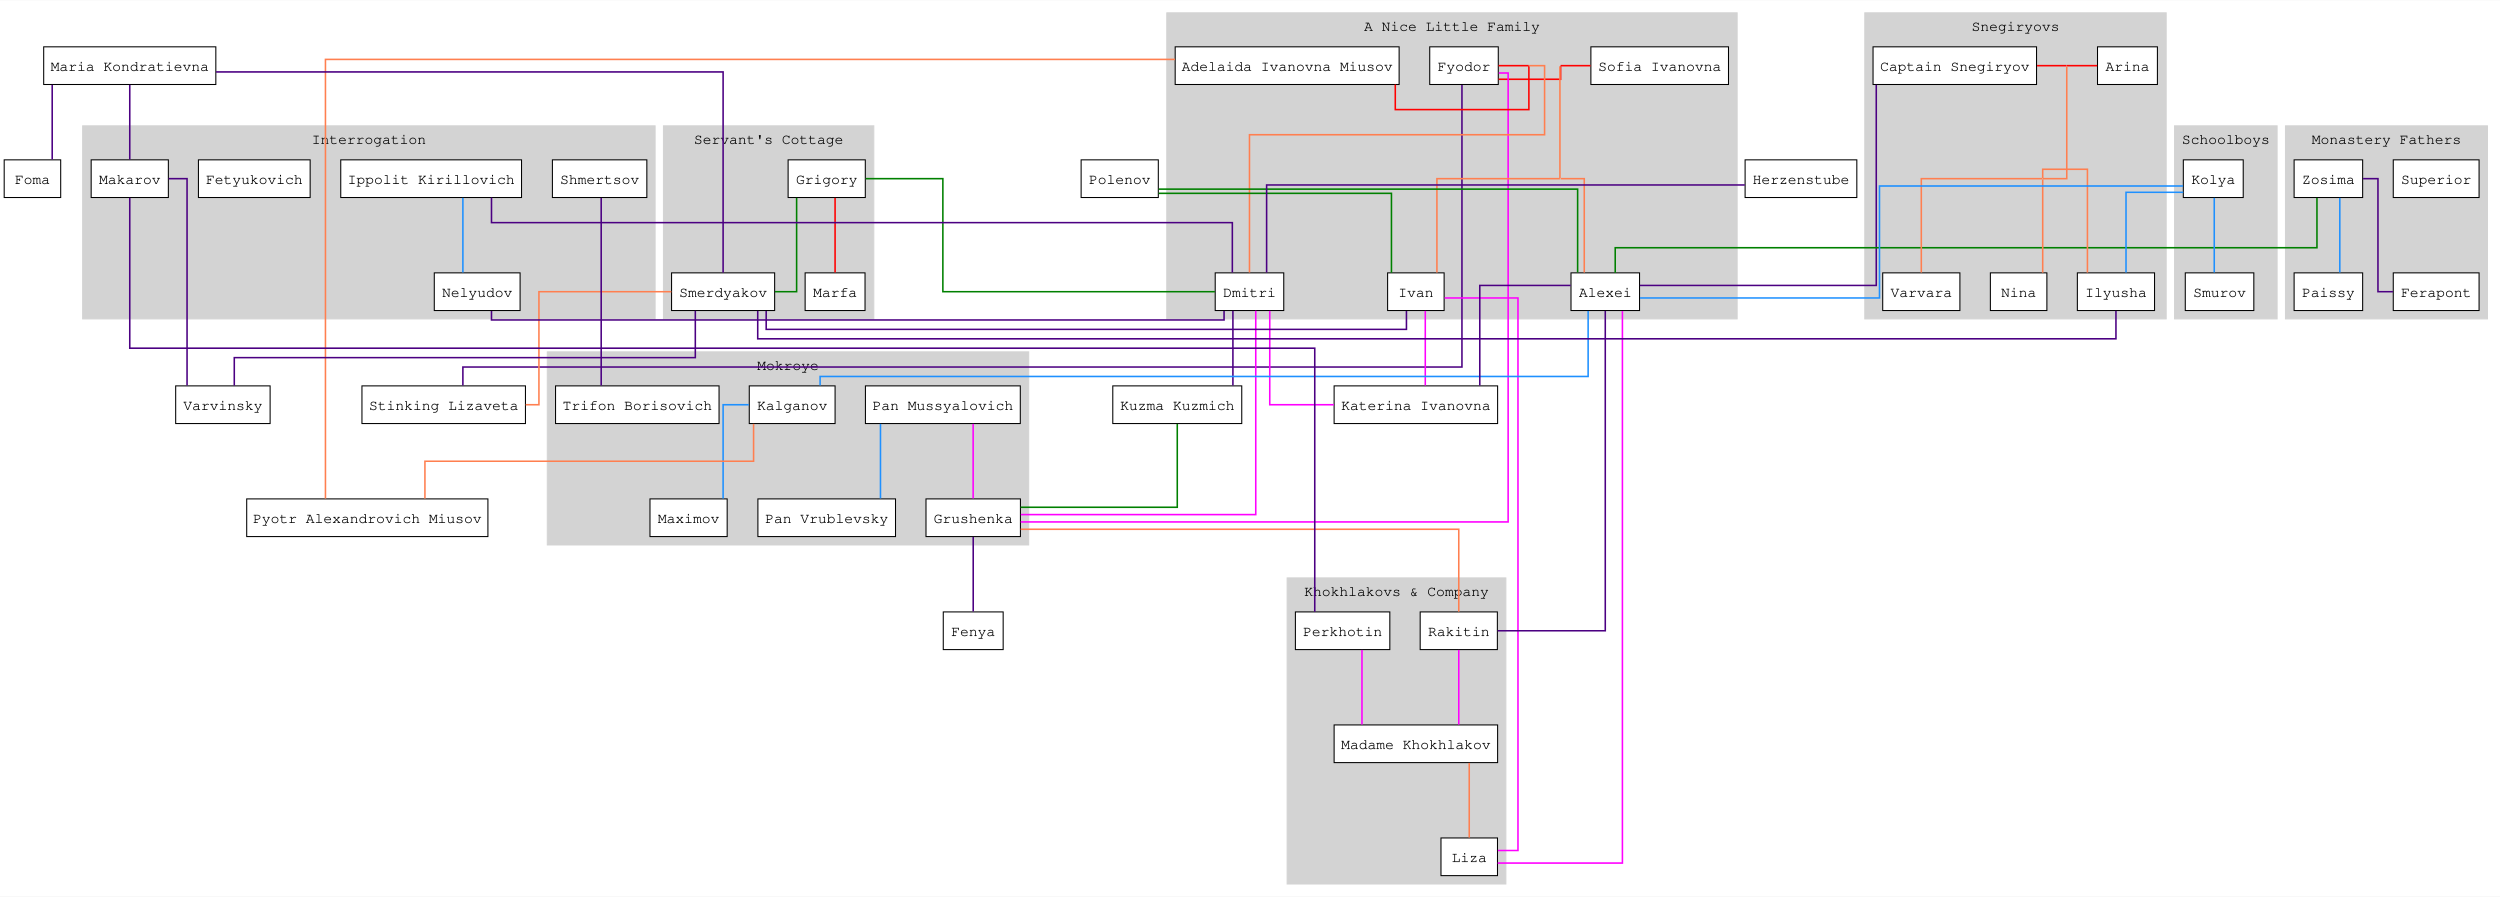
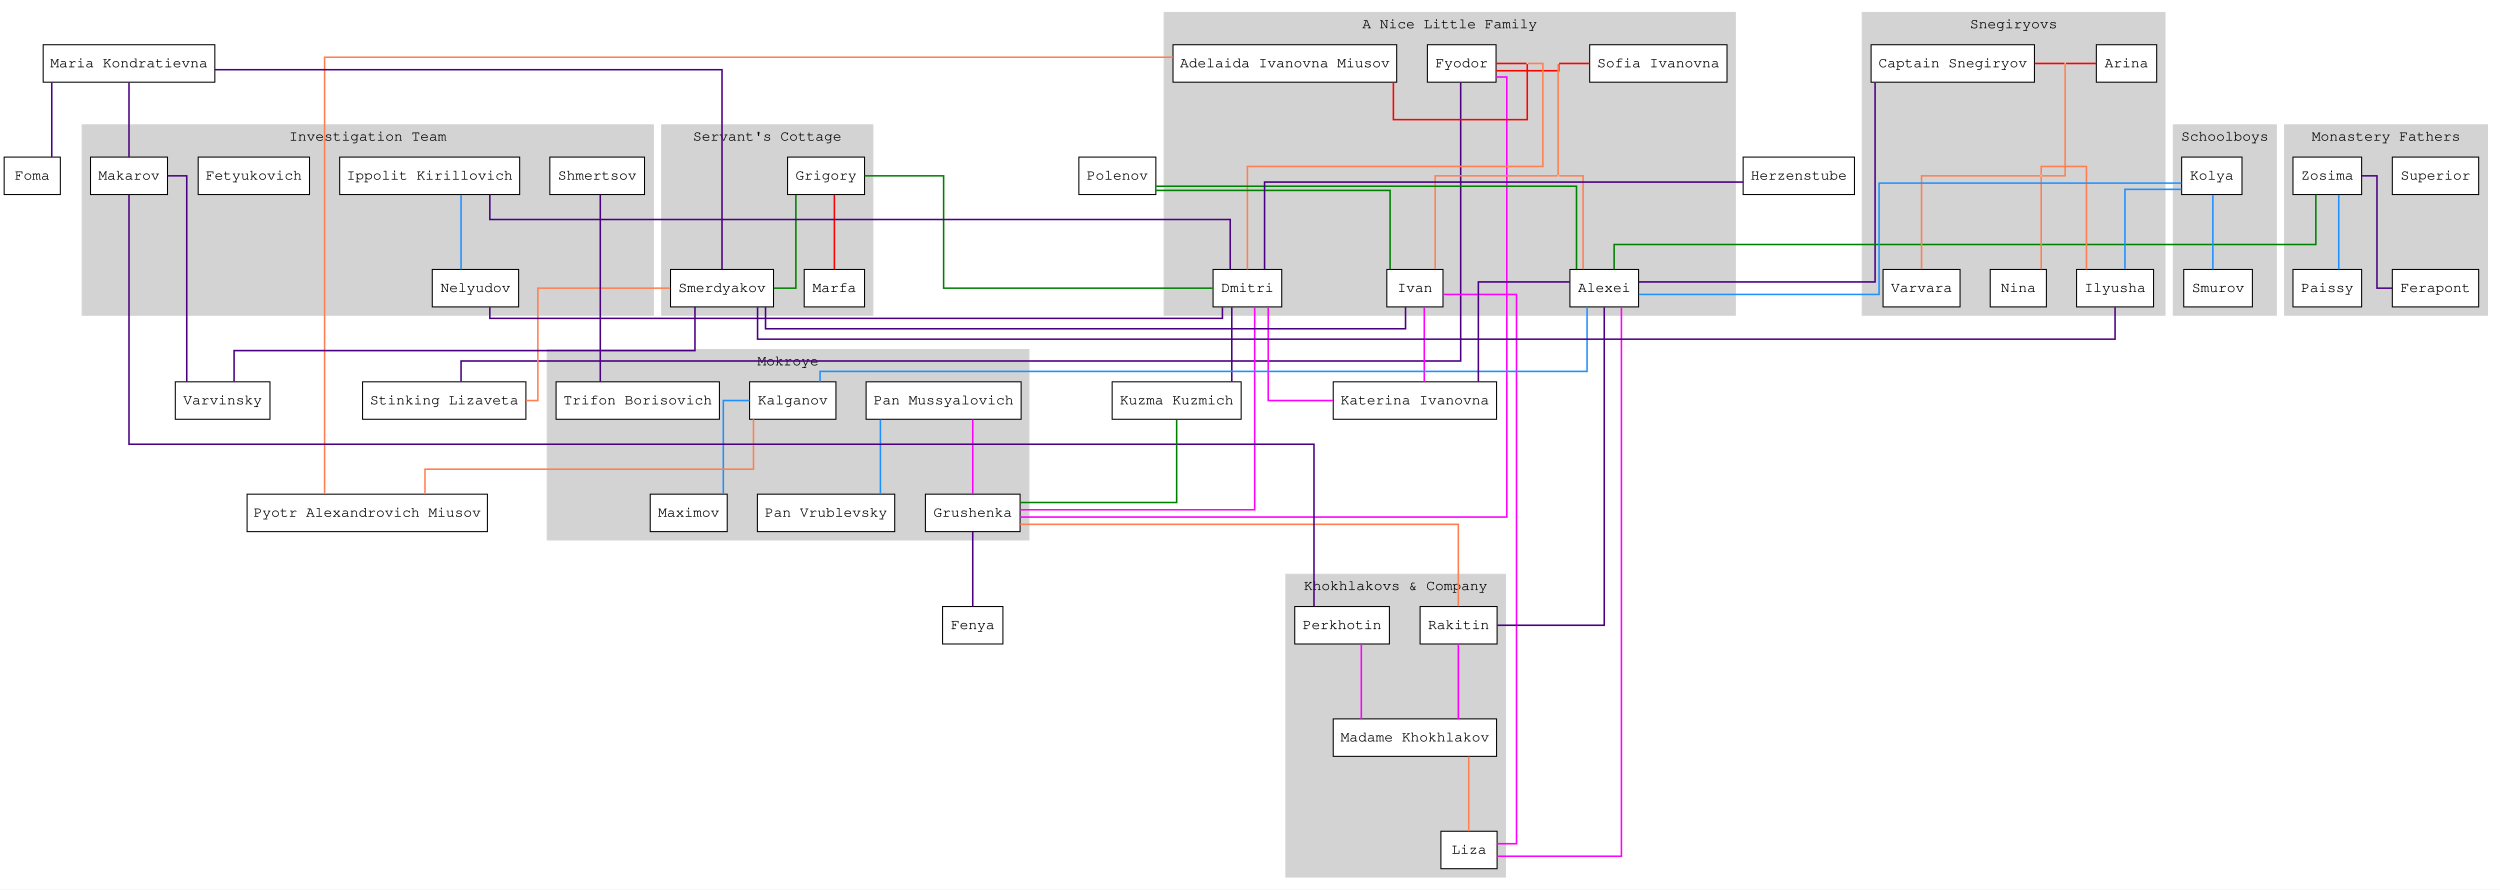
- <svg xmlns="http://www.w3.org/2000/svg" width="2389pt" height="857pt" viewBox="0.00 0.00 2389.00 856.50">
-   <g id="graph0" class="graph" transform="scale(1 1) rotate(0) translate(4 852.5)">
-     <polygon fill="white" stroke="none" points="-4,4 -4,-852.5 2385,-852.5 2385,4 -4,4" />
+ <svg xmlns="http://www.w3.org/2000/svg" width="2403pt" height="855pt" viewBox="0.00 0.00 2403.00 855.00">
+   <g id="graph0" class="graph" transform="scale(1 1) rotate(0) translate(4 851)">
+     <polygon fill="white" stroke="transparent" points="-4,4 -4,-851 2399,-851 2399,4 -4,4" />
    <g id="clust1" class="cluster">
-       <polygon fill="lightgrey" stroke="lightgrey" points="1111,-548 1111,-840.5 1656,-840.5 1656,-548 1111,-548" />
-       <text text-anchor="middle" x="1383.5" y="-823.2" font-family="Courier,monospace" font-size="14.00">A Nice Little Family</text>
+       <polygon fill="lightgrey" stroke="lightgrey" points="1115,-548 1115,-839 1664,-839 1664,-548 1115,-548" />
+       <text text-anchor="middle" x="1389.5" y="-823.8" font-family="Courier,monospace" font-size="14.00">A Nice Little Family</text>
    </g>
    <g id="clust4" class="cluster">
-       <polygon fill="lightgrey" stroke="lightgrey" points="630,-548 630,-732.5 831,-732.5 831,-548 630,-548" />
-       <text text-anchor="middle" x="730.5" y="-715.2" font-family="Courier,monospace" font-size="14.00">Servant's Cottage</text>
+       <polygon fill="lightgrey" stroke="lightgrey" points="632,-548 632,-731 835,-731 835,-548 632,-548" />
+       <text text-anchor="middle" x="733.5" y="-715.8" font-family="Courier,monospace" font-size="14.00">Servant's Cottage</text>
    </g>
    <g id="clust5" class="cluster">
-       <polygon fill="lightgrey" stroke="lightgrey" points="2180,-548 2180,-732.5 2373,-732.5 2373,-548 2180,-548" />
-       <text text-anchor="middle" x="2276.5" y="-715.2" font-family="Courier,monospace" font-size="14.00">Monastery Fathers</text>
+       <polygon fill="lightgrey" stroke="lightgrey" points="2192,-548 2192,-731 2387,-731 2387,-548 2192,-548" />
+       <text text-anchor="middle" x="2289.5" y="-715.8" font-family="Courier,monospace" font-size="14.00">Monastery Fathers</text>
    </g>
    <g id="clust6" class="cluster">
-       <polygon fill="lightgrey" stroke="lightgrey" points="1226,-8 1226,-300.5 1435,-300.5 1435,-8 1226,-8" />
-       <text text-anchor="middle" x="1330.5" y="-283.2" font-family="Courier,monospace" font-size="14.00">Khokhlakovs &amp; Company</text>
+       <polygon fill="lightgrey" stroke="lightgrey" points="1232,-8 1232,-299 1443,-299 1443,-8 1232,-8" />
+       <text text-anchor="middle" x="1337.5" y="-283.8" font-family="Courier,monospace" font-size="14.00">Khokhlakovs &amp; Company</text>
    </g>
    <g id="clust7" class="cluster">
-       <polygon fill="lightgrey" stroke="lightgrey" points="519,-332 519,-516.5 979,-516.5 979,-332 519,-332" />
-       <text text-anchor="middle" x="749" y="-499.2" font-family="Courier,monospace" font-size="14.00">Mokroye</text>
+       <polygon fill="lightgrey" stroke="lightgrey" points="522,-332 522,-515 985,-515 985,-332 522,-332" />
+       <text text-anchor="middle" x="753.5" y="-499.8" font-family="Courier,monospace" font-size="14.00">Mokroye</text>
    </g>
    <g id="clust8" class="cluster">
-       <polygon fill="lightgrey" stroke="lightgrey" points="75,-548 75,-732.5 622,-732.5 622,-548 75,-548" />
-       <text text-anchor="middle" x="348.5" y="-715.2" font-family="Courier,monospace" font-size="14.00">Interrogation</text>
+       <polygon fill="lightgrey" stroke="lightgrey" points="75,-548 75,-731 624,-731 624,-548 75,-548" />
+       <text text-anchor="middle" x="349.5" y="-715.8" font-family="Courier,monospace" font-size="14.00">Investigation Team</text>
    </g>
    <g id="clust9" class="cluster">
-       <polygon fill="lightgrey" stroke="lightgrey" points="1778,-548 1778,-840.5 2066,-840.5 2066,-548 1778,-548" />
-       <text text-anchor="middle" x="1922" y="-823.2" font-family="Courier,monospace" font-size="14.00">Snegiryovs</text>
+       <polygon fill="lightgrey" stroke="lightgrey" points="1786,-548 1786,-839 2077,-839 2077,-548 1786,-548" />
+       <text text-anchor="middle" x="1931.5" y="-823.8" font-family="Courier,monospace" font-size="14.00">Snegiryovs</text>
    </g>
    <g id="clust12" class="cluster">
-       <polygon fill="lightgrey" stroke="lightgrey" points="2074,-548 2074,-732.5 2172,-732.5 2172,-548 2074,-548" />
-       <text text-anchor="middle" x="2123" y="-715.2" font-family="Courier,monospace" font-size="14.00">Schoolboys</text>
+       <polygon fill="lightgrey" stroke="lightgrey" points="2085,-548 2085,-731 2184,-731 2184,-548 2085,-548" />
+       <text text-anchor="middle" x="2134.5" y="-715.8" font-family="Courier,monospace" font-size="14.00">Schoolboys</text>
    </g>
    <g id="node1" class="node">
-       <polygon fill="white" stroke="black" points="1427.75,-808 1362.25,-808 1362.25,-772 1427.75,-772 1427.75,-808" />
-       <text text-anchor="middle" x="1395" y="-784.95" font-family="Courier,monospace" font-size="14.00">Fyodor</text>
+       <polygon fill="white" stroke="black" points="1434,-808 1368,-808 1368,-772 1434,-772 1434,-808" />
+       <text text-anchor="middle" x="1401" y="-786.3" font-family="Courier,monospace" font-size="14.00">Fyodor</text>
    </g>
    <g id="edge3" class="edge">
-       <path fill="none" stroke="red" stroke-width="1.5" d="M1428.07,-777C1454.57,-777 1487.33,-777 1487.33,-777 1487.33,-777 1487.33,-786.95 1487.33,-789.44" />
+       <path fill="none" stroke="red" stroke-width="1.5" d="M1434.17,-783C1461,-783 1494.33,-783 1494.33,-783 1494.33,-783 1494.33,-787.62 1494.33,-789.35" />
    </g>
    <g id="node21" class="node">
-       <polygon fill="white" stroke="black" points="971.12,-376 880.88,-376 880.88,-340 971.12,-340 971.12,-376" />
-       <text text-anchor="middle" x="926" y="-352.95" font-family="Courier,monospace" font-size="14.00">Grushenka</text>
+       <polygon fill="white" stroke="black" points="976.5,-376 885.5,-376 885.5,-340 976.5,-340 976.5,-376" />
+       <text text-anchor="middle" x="931" y="-354.3" font-family="Courier,monospace" font-size="14.00">Grushenka</text>
    </g>
    <g id="edge8" class="edge">
-       <path fill="none" stroke="magenta" stroke-width="1.5" d="M1428.22,-783C1433.45,-783 1437.17,-783 1437.17,-783 1437.17,-783 1437.17,-354 1437.17,-354 1437.17,-354 1096.46,-354 971.36,-354" />
+       <path fill="none" stroke="magenta" stroke-width="1.5" d="M1434.28,-777C1440.1,-777 1444.33,-777 1444.33,-777 1444.33,-777 1444.33,-354 1444.33,-354 1444.33,-354 1102.19,-354 976.55,-354" />
    </g>
    <g id="node42" class="node">
-       <polygon fill="none" stroke="black" points="498.12,-484 341.88,-484 341.88,-448 498.12,-448 498.12,-484" />
-       <text text-anchor="middle" x="420" y="-460.95" font-family="Courier,monospace" font-size="14.00">Stinking Lizaveta</text>
+       <polygon fill="none" stroke="black" points="501.5,-484 344.5,-484 344.5,-448 501.5,-448 501.5,-484" />
+       <text text-anchor="middle" x="423" y="-462.3" font-family="Courier,monospace" font-size="14.00">Stinking Lizaveta</text>
    </g>
    <g id="edge37" class="edge">
-       <path fill="none" stroke="indigo" stroke-width="1.5" d="M1393.04,-771.55C1393.04,-707.98 1393.04,-502 1393.04,-502 1393.04,-502 438.33,-502 438.33,-502 438.33,-502 438.33,-493.28 438.33,-484.42" />
+       <path fill="none" stroke="indigo" stroke-width="1.5" d="M1400,-771.67C1400,-708.55 1400,-504 1400,-504 1400,-504 439.17,-504 439.17,-504 439.17,-504 439.17,-493.9 439.17,-484.11" />
    </g>
    <g id="node2" class="node">
-       <polygon fill="white" stroke="black" points="1333,-808 1119,-808 1119,-772 1333,-772 1333,-808" />
-       <text text-anchor="middle" x="1226" y="-784.95" font-family="Courier,monospace" font-size="14.00">Adelaida Ivanovna Miusov</text>
+       <polygon fill="white" stroke="black" points="1338.5,-808 1123.5,-808 1123.5,-772 1338.5,-772 1338.5,-808" />
+       <text text-anchor="middle" x="1231" y="-786.3" font-family="Courier,monospace" font-size="14.00">Adelaida Ivanovna Miusov</text>
    </g>
    <g id="edge1" class="edge">
-       <path fill="none" stroke="red" stroke-width="1.5" d="M1329.33,-771.94C1329.33,-760.56 1329.33,-748 1329.33,-748 1329.33,-748 1457,-748 1457,-748 1457,-748 1457,-784.91 1457,-789.53" />
+       <path fill="none" stroke="red" stroke-width="1.5" d="M1335.33,-771.72C1335.33,-756.05 1335.33,-736 1335.33,-736 1335.33,-736 1464,-736 1464,-736 1464,-736 1464,-783.46 1464,-789.39" />
    </g>
    <g id="node43" class="node">
-       <polygon fill="none" stroke="black" points="462.25,-376 231.75,-376 231.75,-340 462.25,-340 462.25,-376" />
-       <text text-anchor="middle" x="347" y="-352.95" font-family="Courier,monospace" font-size="14.00">Pyotr Alexandrovich Miusov</text>
+       <polygon fill="none" stroke="black" points="464.5,-376 233.5,-376 233.5,-340 464.5,-340 464.5,-376" />
+       <text text-anchor="middle" x="349" y="-354.3" font-family="Courier,monospace" font-size="14.00">Pyotr Alexandrovich Miusov</text>
    </g>
    <g id="edge51" class="edge">
-       <path fill="none" stroke="coral" stroke-width="1.5" d="M1118.78,-796C876.36,-796 307,-796 307,-796 307,-796 307,-459.16 307,-376.26" />
+       <path fill="none" stroke="coral" stroke-width="1.5" d="M1123.31,-796C879.84,-796 308,-796 308,-796 308,-796 308,-459.16 308,-376.26" />
    </g>
    <g id="node3" class="node">
-       <polygon fill="white" stroke="black" points="1647.75,-808 1516.25,-808 1516.25,-772 1647.75,-772 1647.75,-808" />
-       <text text-anchor="middle" x="1582" y="-784.95" font-family="Courier,monospace" font-size="14.00">Sofia Ivanovna</text>
+       <polygon fill="white" stroke="black" points="1656,-808 1524,-808 1524,-772 1656,-772 1656,-808" />
+       <text text-anchor="middle" x="1590" y="-786.3" font-family="Courier,monospace" font-size="14.00">Sofia Ivanovna</text>
    </g>
    <g id="edge2" class="edge">
-       <path fill="none" stroke="red" stroke-width="1.5" d="M1456.82,-790C1455.15,-790 1441.88,-790 1428.06,-790" />
+       <path fill="none" stroke="red" stroke-width="1.5" d="M1463.29,-790C1460.18,-790 1447.3,-790 1434.05,-790" />
    </g>
    <g id="node7" class="node">
-       <polygon fill="white" stroke="black" points="1222.75,-592 1157.25,-592 1157.25,-556 1222.75,-556 1222.75,-592" />
-       <text text-anchor="middle" x="1190" y="-568.95" font-family="Courier,monospace" font-size="14.00">Dmitri</text>
+       <polygon fill="white" stroke="black" points="1228,-592 1162,-592 1162,-556 1228,-556 1228,-592" />
+       <text text-anchor="middle" x="1195" y="-570.3" font-family="Courier,monospace" font-size="14.00">Dmitri</text>
    </g>
    <g id="edge55" class="edge">
-       <path fill="none" stroke="coral" stroke-width="1.5" d="M1457.17,-790C1458.82,-790 1472,-790 1472,-790 1472,-790 1472,-724 1472,-724 1472,-724 1190,-724 1190,-724 1190,-724 1190,-632.45 1190,-592.39" />
+       <path fill="none" stroke="coral" stroke-width="1.5" d="M1464.64,-790C1467.52,-790 1479,-790 1479,-790 1479,-790 1479,-691 1479,-691 1479,-691 1195,-691 1195,-691 1195,-691 1195,-624.84 1195,-592.02" />
    </g>
    <g id="edge4" class="edge">
-       <path fill="none" stroke="red" stroke-width="1.5" d="M1487.27,-790C1489.2,-790 1501.11,-790 1515.88,-790" />
+       <path fill="none" stroke="red" stroke-width="1.5" d="M1494.61,-790C1497.39,-790 1509.3,-790 1523.81,-790" />
    </g>
    <g id="edge56" class="edge">
-       <path fill="none" stroke="coral" stroke-width="1.5" d="M1486.67,-789.31C1486.67,-780.54 1486.67,-691 1486.67,-682.63" />
+       <path fill="none" stroke="coral" stroke-width="1.5" d="M1493.67,-789.31C1493.67,-780.54 1493.67,-691 1493.67,-682.63" />
    </g>
    <g id="node8" class="node">
-       <polygon fill="white" stroke="black" points="1376,-592 1322,-592 1322,-556 1376,-556 1376,-592" />
-       <text text-anchor="middle" x="1349" y="-568.95" font-family="Courier,monospace" font-size="14.00">Ivan</text>
+       <polygon fill="white" stroke="black" points="1383,-592 1329,-592 1329,-556 1383,-556 1383,-592" />
+       <text text-anchor="middle" x="1356" y="-570.3" font-family="Courier,monospace" font-size="14.00">Ivan</text>
    </g>
    <g id="edge57" class="edge">
-       <path fill="none" stroke="coral" stroke-width="1.5" d="M1486.66,-682C1479.75,-682 1369.12,-682 1369.12,-682 1369.12,-682 1369.12,-623.13 1369.12,-592.32" />
+       <path fill="none" stroke="coral" stroke-width="1.5" d="M1493.24,-682C1483.15,-682 1375.5,-682 1375.5,-682 1375.5,-682 1375.5,-623.13 1375.5,-592.32" />
    </g>
    <g id="node9" class="node">
-       <polygon fill="white" stroke="black" points="1562.75,-592 1497.25,-592 1497.25,-556 1562.75,-556 1562.75,-592" />
-       <text text-anchor="middle" x="1530" y="-568.95" font-family="Courier,monospace" font-size="14.00">Alexei</text>
+       <polygon fill="white" stroke="black" points="1571,-592 1505,-592 1505,-556 1571,-556 1571,-592" />
+       <text text-anchor="middle" x="1538" y="-570.3" font-family="Courier,monospace" font-size="14.00">Alexei</text>
    </g>
    <g id="edge58" class="edge">
-       <path fill="none" stroke="coral" stroke-width="1.5" d="M1487.26,-682C1489.78,-682 1509.92,-682 1509.92,-682 1509.92,-682 1509.92,-623.13 1509.92,-592.32" />
+       <path fill="none" stroke="coral" stroke-width="1.5" d="M1494.59,-682C1498.23,-682 1517.67,-682 1517.67,-682 1517.67,-682 1517.67,-623.13 1517.67,-592.32" />
    </g>
    <g id="edge10" class="edge">
-       <path fill="none" stroke="magenta" stroke-width="1.5" d="M1196,-555.84C1196,-504.33 1196,-361 1196,-361 1196,-361 1048.44,-361 971.5,-361" />
+       <path fill="none" stroke="magenta" stroke-width="1.5" d="M1202,-555.84C1202,-504.33 1202,-361 1202,-361 1202,-361 1053.9,-361 976.67,-361" />
    </g>
    <g id="node41" class="node">
-       <polygon fill="none" stroke="black" points="1427.12,-484 1270.88,-484 1270.88,-448 1427.12,-448 1427.12,-484" />
-       <text text-anchor="middle" x="1349" y="-460.95" font-family="Courier,monospace" font-size="14.00">Katerina Ivanovna</text>
+       <polygon fill="none" stroke="black" points="1434.5,-484 1277.5,-484 1277.5,-448 1434.5,-448 1434.5,-484" />
+       <text text-anchor="middle" x="1356" y="-462.3" font-family="Courier,monospace" font-size="14.00">Katerina Ivanovna</text>
    </g>
    <g id="edge9" class="edge">
-       <path fill="none" stroke="magenta" stroke-width="1.5" d="M1209.38,-555.68C1209.38,-524.87 1209.38,-466 1209.38,-466 1209.38,-466 1238.79,-466 1270.62,-466" />
+       <path fill="none" stroke="magenta" stroke-width="1.5" d="M1215,-555.68C1215,-524.87 1215,-466 1215,-466 1215,-466 1244.96,-466 1277.26,-466" />
    </g>
    <g id="node44" class="node">
-       <polygon fill="none" stroke="black" points="1182.62,-484 1059.38,-484 1059.38,-448 1182.62,-448 1182.62,-484" />
-       <text text-anchor="middle" x="1121" y="-460.95" font-family="Courier,monospace" font-size="14.00">Kuzma Kuzmich</text>
+       <polygon fill="none" stroke="black" points="1189,-484 1065,-484 1065,-448 1189,-448 1189,-484" />
+       <text text-anchor="middle" x="1127" y="-462.3" font-family="Courier,monospace" font-size="14.00">Kuzma Kuzmich</text>
    </g>
    <g id="edge38" class="edge">
-       <path fill="none" stroke="indigo" stroke-width="1.5" d="M1174.17,-555.68C1174.17,-535.82 1174.17,-504.31 1174.17,-484.41" />
+       <path fill="none" stroke="indigo" stroke-width="1.5" d="M1180,-555.68C1180,-535.7 1180,-503.92 1180,-484.05" />
    </g>
    <g id="node10" class="node">
-       <polygon fill="white" stroke="black" points="736.25,-592 637.75,-592 637.75,-556 736.25,-556 736.25,-592" />
-       <text text-anchor="middle" x="687" y="-568.95" font-family="Courier,monospace" font-size="14.00">Smerdyakov</text>
+       <polygon fill="white" stroke="black" points="739.5,-592 640.5,-592 640.5,-556 739.5,-556 739.5,-592" />
+       <text text-anchor="middle" x="690" y="-570.3" font-family="Courier,monospace" font-size="14.00">Smerdyakov</text>
    </g>
    <g id="edge25" class="edge">
-       <path fill="none" stroke="indigo" stroke-width="1.5" d="M1340,-555.58C1340,-546.72 1340,-538 1340,-538 1340,-538 728.17,-538 728.17,-538 728.17,-538 728.17,-546.72 728.17,-555.58" />
+       <path fill="none" stroke="indigo" stroke-width="1.5" d="M1347,-555.87C1347,-545.69 1347,-535 1347,-535 1347,-535 731.83,-535 731.83,-535 731.83,-535 731.83,-545.69 731.83,-555.87" />
    </g>
    <g id="node18" class="node">
-       <polygon fill="white" stroke="black" points="1427,-52 1373,-52 1373,-16 1427,-16 1427,-52" />
-       <text text-anchor="middle" x="1400" y="-28.95" font-family="Courier,monospace" font-size="14.00">Liza</text>
+       <polygon fill="white" stroke="black" points="1435,-52 1381,-52 1381,-16 1435,-16 1435,-52" />
+       <text text-anchor="middle" x="1408" y="-30.3" font-family="Courier,monospace" font-size="14.00">Liza</text>
    </g>
    <g id="edge12" class="edge">
-       <path fill="none" stroke="magenta" stroke-width="1.5" d="M1376.44,-568C1405.3,-568 1446.58,-568 1446.58,-568 1446.58,-568 1446.58,-40 1446.58,-40 1446.58,-40 1437.51,-40 1427.37,-40" />
+       <path fill="none" stroke="magenta" stroke-width="1.5" d="M1383.21,-568C1412.1,-568 1453.67,-568 1453.67,-568 1453.67,-568 1453.67,-40 1453.67,-40 1453.67,-40 1444.93,-40 1435.09,-40" />
    </g>
    <g id="edge11" class="edge">
-       <path fill="none" stroke="magenta" stroke-width="1.5" d="M1358,-555.68C1358,-535.82 1358,-504.31 1358,-484.41" />
+       <path fill="none" stroke="magenta" stroke-width="1.5" d="M1365,-555.68C1365,-535.7 1365,-503.92 1365,-484.05" />
    </g>
    <g id="edge13" class="edge">
-       <path fill="none" stroke="magenta" stroke-width="1.5" d="M1546.38,-555.52C1546.38,-460.14 1546.38,-28 1546.38,-28 1546.38,-28 1469.52,-28 1427.19,-28" />
+       <path fill="none" stroke="magenta" stroke-width="1.5" d="M1554.5,-555.83C1554.5,-461.09 1554.5,-28 1554.5,-28 1554.5,-28 1477.58,-28 1435.21,-28" />
    </g>
    <g id="node19" class="node">
-       <polygon fill="white" stroke="black" points="1426.88,-268 1353.12,-268 1353.12,-232 1426.88,-232 1426.88,-268" />
-       <text text-anchor="middle" x="1390" y="-244.95" font-family="Courier,monospace" font-size="14.00">Rakitin</text>
+       <polygon fill="white" stroke="black" points="1435,-268 1361,-268 1361,-232 1435,-232 1435,-268" />
+       <text text-anchor="middle" x="1398" y="-246.3" font-family="Courier,monospace" font-size="14.00">Rakitin</text>
    </g>
    <g id="edge26" class="edge">
-       <path fill="none" stroke="indigo" stroke-width="1.5" d="M1530,-555.65C1530,-487.11 1530,-250 1530,-250 1530,-250 1468.63,-250 1427.15,-250" />
+       <path fill="none" stroke="indigo" stroke-width="1.5" d="M1538,-555.65C1538,-487.11 1538,-250 1538,-250 1538,-250 1476.63,-250 1435.15,-250" />
    </g>
    <g id="node22" class="node">
-       <polygon fill="white" stroke="black" points="794,-484 712,-484 712,-448 794,-448 794,-484" />
-       <text text-anchor="middle" x="753" y="-460.95" font-family="Courier,monospace" font-size="14.00">Kalganov</text>
+       <polygon fill="white" stroke="black" points="799.5,-484 716.5,-484 716.5,-448 799.5,-448 799.5,-484" />
+       <text text-anchor="middle" x="758" y="-462.3" font-family="Courier,monospace" font-size="14.00">Kalganov</text>
    </g>
    <g id="edge45" class="edge">
-       <path fill="none" stroke="dodgerblue" stroke-width="1.5" d="M1513.62,-555.62C1513.62,-531.72 1513.62,-493 1513.62,-493 1513.62,-493 779.69,-493 779.69,-493 779.69,-493 779.69,-489.2 779.69,-484.46" />
+       <path fill="none" stroke="dodgerblue" stroke-width="1.5" d="M1521.5,-555.85C1521.5,-532.24 1521.5,-494 1521.5,-494 1521.5,-494 784.25,-494 784.25,-494 784.25,-494 784.25,-489.55 784.25,-484.21" />
    </g>
    <g id="node32" class="node">
-       <polygon fill="white" stroke="black" points="1942.12,-808 1785.88,-808 1785.88,-772 1942.12,-772 1942.12,-808" />
-       <text text-anchor="middle" x="1864" y="-784.95" font-family="Courier,monospace" font-size="14.00">Captain Snegiryov</text>
+       <polygon fill="white" stroke="black" points="1951.5,-808 1794.5,-808 1794.5,-772 1951.5,-772 1951.5,-808" />
+       <text text-anchor="middle" x="1873" y="-786.3" font-family="Courier,monospace" font-size="14.00">Captain Snegiryov</text>
    </g>
    <g id="edge31" class="edge">
-       <path fill="none" stroke="indigo" stroke-width="1.5" d="M1563.06,-580C1632.87,-580 1788.96,-580 1788.96,-580 1788.96,-580 1788.96,-720.64 1788.96,-771.73" />
+       <path fill="none" stroke="indigo" stroke-width="1.5" d="M1571.24,-580C1641.42,-580 1798.33,-580 1798.33,-580 1798.33,-580 1798.33,-720.64 1798.33,-771.73" />
    </g>
    <g id="edge35" class="edge">
-       <path fill="none" stroke="indigo" stroke-width="1.5" d="M1496.91,-580C1461.42,-580 1410.08,-580 1410.08,-580 1410.08,-580 1410.08,-516.54 1410.08,-484.32" />
+       <path fill="none" stroke="indigo" stroke-width="1.5" d="M1504.94,-580C1469.11,-580 1417,-580 1417,-580 1417,-580 1417,-516.21 1417,-484.06" />
    </g>
    <g id="edge53" class="edge">
-       <path fill="none" stroke="coral" stroke-width="1.5" d="M637.51,-574C585.45,-574 511,-574 511,-574 511,-574 511,-466 511,-466 511,-466 506,-466 498.35,-466" />
+       <path fill="none" stroke="coral" stroke-width="1.5" d="M640.22,-574C587.87,-574 513,-574 513,-574 513,-574 513,-466 513,-466 513,-466 508.54,-466 501.6,-466" />
    </g>
    <g id="node45" class="node">
-       <polygon fill="none" stroke="black" points="202.25,-808 37.75,-808 37.75,-772 202.25,-772 202.25,-808" />
-       <text text-anchor="middle" x="120" y="-784.95" font-family="Courier,monospace" font-size="14.00">Maria Kondratievna</text>
+       <polygon fill="none" stroke="black" points="202.5,-808 37.5,-808 37.5,-772 202.5,-772 202.5,-808" />
+       <text text-anchor="middle" x="120" y="-786.3" font-family="Courier,monospace" font-size="14.00">Maria Kondratievna</text>
    </g>
    <g id="edge23" class="edge">
-       <path fill="none" stroke="indigo" stroke-width="1.5" d="M687,-592.27C687,-643.36 687,-784 687,-784 687,-784 359.7,-784 202.45,-784" />
+       <path fill="none" stroke="indigo" stroke-width="1.5" d="M690,-592.27C690,-643.36 690,-784 690,-784 690,-784 360.55,-784 202.58,-784" />
    </g>
    <g id="node49" class="node">
-       <polygon fill="none" stroke="black" points="254.12,-484 163.88,-484 163.88,-448 254.12,-448 254.12,-484" />
-       <text text-anchor="middle" x="209" y="-460.95" font-family="Courier,monospace" font-size="14.00">Varvinsky</text>
+       <polygon fill="none" stroke="black" points="255.5,-484 164.5,-484 164.5,-448 255.5,-448 255.5,-484" />
+       <text text-anchor="middle" x="210" y="-462.3" font-family="Courier,monospace" font-size="14.00">Varvinsky</text>
    </g>
    <g id="edge36" class="edge">
-       <path fill="none" stroke="indigo" stroke-width="1.5" d="M660.44,-555.78C660.44,-537.17 660.44,-511 660.44,-511 660.44,-511 219.88,-511 219.88,-511 219.88,-511 219.88,-496.76 219.88,-484.3" />
+       <path fill="none" stroke="indigo" stroke-width="1.5" d="M664,-556C664,-538.32 664,-514 664,-514 664,-514 221,-514 221,-514 221,-514 221,-497.74 221,-484.15" />
    </g>
    <g id="node11" class="node">
-       <polygon fill="white" stroke="black" points="822.88,-700 749.12,-700 749.12,-664 822.88,-664 822.88,-700" />
-       <text text-anchor="middle" x="786" y="-676.95" font-family="Courier,monospace" font-size="14.00">Grigory</text>
+       <polygon fill="white" stroke="black" points="827,-700 753,-700 753,-664 827,-664 827,-700" />
+       <text text-anchor="middle" x="790" y="-678.3" font-family="Courier,monospace" font-size="14.00">Grigory</text>
    </g>
    <g id="edge17" class="edge">
-       <path fill="none" stroke="green" stroke-width="1.5" d="M823.27,-682C855.52,-682 897,-682 897,-682 897,-682 897,-574 897,-574 897,-574 1080.33,-574 1156.96,-574" />
+       <path fill="none" stroke="green" stroke-width="1.5" d="M827,-682C859.96,-682 903,-682 903,-682 903,-682 903,-574 903,-574 903,-574 1085.26,-574 1161.79,-574" />
    </g>
    <g id="edge20" class="edge">
-       <path fill="none" stroke="green" stroke-width="1.5" d="M757.25,-663.68C757.25,-632.87 757.25,-574 757.25,-574 757.25,-574 748.18,-574 736.55,-574" />
+       <path fill="none" stroke="green" stroke-width="1.5" d="M761,-663.68C761,-632.87 761,-574 761,-574 761,-574 751.63,-574 739.7,-574" />
    </g>
    <g id="node12" class="node">
-       <polygon fill="white" stroke="black" points="822.62,-592 765.38,-592 765.38,-556 822.62,-556 822.62,-592" />
-       <text text-anchor="middle" x="794" y="-568.95" font-family="Courier,monospace" font-size="14.00">Marfa</text>
+       <polygon fill="white" stroke="black" points="827,-592 769,-592 769,-556 827,-556 827,-592" />
+       <text text-anchor="middle" x="798" y="-570.3" font-family="Courier,monospace" font-size="14.00">Marfa</text>
    </g>
    <g id="edge5" class="edge">
-       <path fill="none" stroke="red" stroke-width="1.5" d="M794,-663.68C794,-643.82 794,-612.31 794,-592.41" />
+       <path fill="none" stroke="red" stroke-width="1.5" d="M798,-663.68C798,-643.7 798,-611.92 798,-592.05" />
    </g>
    <g id="node13" class="node">
-       <polygon fill="white" stroke="black" points="2365,-700 2283,-700 2283,-664 2365,-664 2365,-700" />
-       <text text-anchor="middle" x="2324" y="-676.95" font-family="Courier,monospace" font-size="14.00">Superior</text>
+       <polygon fill="white" stroke="black" points="2378.5,-700 2295.5,-700 2295.5,-664 2378.5,-664 2378.5,-700" />
+       <text text-anchor="middle" x="2337" y="-678.3" font-family="Courier,monospace" font-size="14.00">Superior</text>
    </g>
    <g id="node14" class="node">
-       <polygon fill="white" stroke="black" points="2253.75,-592 2188.25,-592 2188.25,-556 2253.75,-556 2253.75,-592" />
-       <text text-anchor="middle" x="2221" y="-568.95" font-family="Courier,monospace" font-size="14.00">Paissy</text>
+       <polygon fill="white" stroke="black" points="2266,-592 2200,-592 2200,-556 2266,-556 2266,-592" />
+       <text text-anchor="middle" x="2233" y="-570.3" font-family="Courier,monospace" font-size="14.00">Paissy</text>
    </g>
    <g id="node15" class="node">
-       <polygon fill="white" stroke="black" points="2365,-592 2283,-592 2283,-556 2365,-556 2365,-592" />
-       <text text-anchor="middle" x="2324" y="-568.95" font-family="Courier,monospace" font-size="14.00">Ferapont</text>
+       <polygon fill="white" stroke="black" points="2378.5,-592 2295.5,-592 2295.5,-556 2378.5,-556 2378.5,-592" />
+       <text text-anchor="middle" x="2337" y="-570.3" font-family="Courier,monospace" font-size="14.00">Ferapont</text>
    </g>
    <g id="node16" class="node">
-       <polygon fill="white" stroke="black" points="2253.75,-700 2188.25,-700 2188.25,-664 2253.75,-664 2253.75,-700" />
-       <text text-anchor="middle" x="2221" y="-676.95" font-family="Courier,monospace" font-size="14.00">Zosima</text>
+       <polygon fill="white" stroke="black" points="2266,-700 2200,-700 2200,-664 2266,-664 2266,-700" />
+       <text text-anchor="middle" x="2233" y="-678.3" font-family="Courier,monospace" font-size="14.00">Zosima</text>
    </g>
    <g id="edge21" class="edge">
-       <path fill="none" stroke="green" stroke-width="1.5" d="M2210.08,-663.62C2210.08,-644.09 2210.08,-616 2210.08,-616 2210.08,-616 1539.5,-616 1539.5,-616 1539.5,-616 1539.5,-603.44 1539.5,-592.06" />
+       <path fill="none" stroke="green" stroke-width="1.5" d="M2222,-663.97C2222,-644.42 2222,-616 2222,-616 2222,-616 1547.5,-616 1547.5,-616 1547.5,-616 1547.5,-603.44 1547.5,-592.06" />
    </g>
    <g id="edge48" class="edge">
-       <path fill="none" stroke="dodgerblue" stroke-width="1.5" d="M2231.92,-663.68C2231.92,-643.82 2231.92,-612.31 2231.92,-592.41" />
+       <path fill="none" stroke="dodgerblue" stroke-width="1.5" d="M2244,-663.68C2244,-643.7 2244,-611.92 2244,-592.05" />
    </g>
    <g id="edge30" class="edge">
-       <path fill="none" stroke="indigo" stroke-width="1.5" d="M2254.16,-682C2262.12,-682 2268.38,-682 2268.38,-682 2268.38,-682 2268.38,-574 2268.38,-574 2268.38,-574 2274.51,-574 2282.7,-574" />
+       <path fill="none" stroke="indigo" stroke-width="1.5" d="M2266.16,-682C2274.31,-682 2280.75,-682 2280.75,-682 2280.75,-682 2280.75,-574 2280.75,-574 2280.75,-574 2286.95,-574 2295.24,-574" />
    </g>
    <g id="node17" class="node">
-       <polygon fill="white" stroke="black" points="1427.12,-160 1270.88,-160 1270.88,-124 1427.12,-124 1427.12,-160" />
-       <text text-anchor="middle" x="1349" y="-136.95" font-family="Courier,monospace" font-size="14.00">Madame Khokhlakov</text>
+       <polygon fill="white" stroke="black" points="1434.5,-160 1277.5,-160 1277.5,-124 1434.5,-124 1434.5,-160" />
+       <text text-anchor="middle" x="1356" y="-138.3" font-family="Courier,monospace" font-size="14.00">Madame Khokhlakov</text>
    </g>
    <g id="edge54" class="edge">
-       <path fill="none" stroke="coral" stroke-width="1.5" d="M1400,-123.68C1400,-103.82 1400,-72.31 1400,-52.41" />
+       <path fill="none" stroke="coral" stroke-width="1.5" d="M1407.75,-123.68C1407.75,-103.7 1407.75,-71.92 1407.75,-52.05" />
    </g>
    <g id="edge14" class="edge">
-       <path fill="none" stroke="magenta" stroke-width="1.5" d="M1390,-231.68C1390,-211.82 1390,-180.31 1390,-160.41" />
+       <path fill="none" stroke="magenta" stroke-width="1.5" d="M1397.75,-231.68C1397.75,-211.7 1397.75,-179.92 1397.75,-160.05" />
    </g>
    <g id="node20" class="node">
-       <polygon fill="white" stroke="black" points="1324.12,-268 1233.88,-268 1233.88,-232 1324.12,-232 1324.12,-268" />
-       <text text-anchor="middle" x="1279" y="-244.95" font-family="Courier,monospace" font-size="14.00">Perkhotin</text>
+       <polygon fill="white" stroke="black" points="1331.5,-268 1240.5,-268 1240.5,-232 1331.5,-232 1331.5,-268" />
+       <text text-anchor="middle" x="1286" y="-246.3" font-family="Courier,monospace" font-size="14.00">Perkhotin</text>
    </g>
    <g id="edge15" class="edge">
-       <path fill="none" stroke="magenta" stroke-width="1.5" d="M1297.5,-231.68C1297.5,-211.82 1297.5,-180.31 1297.5,-160.41" />
+       <path fill="none" stroke="magenta" stroke-width="1.5" d="M1304.5,-231.68C1304.5,-211.7 1304.5,-179.92 1304.5,-160.05" />
    </g>
    <g id="edge50" class="edge">
-       <path fill="none" stroke="coral" stroke-width="1.5" d="M971.34,-347C1088.09,-347 1390,-347 1390,-347 1390,-347 1390,-296.34 1390,-268.24" />
+       <path fill="none" stroke="coral" stroke-width="1.5" d="M976.6,-347C1094.05,-347 1397.75,-347 1397.75,-347 1397.75,-347 1397.75,-296.34 1397.75,-268.24" />
    </g>
    <g id="node50" class="node">
-       <polygon fill="none" stroke="black" points="954.62,-268 897.38,-268 897.38,-232 954.62,-232 954.62,-268" />
-       <text text-anchor="middle" x="926" y="-244.95" font-family="Courier,monospace" font-size="14.00">Fenya</text>
+       <polygon fill="none" stroke="black" points="960,-268 902,-268 902,-232 960,-232 960,-268" />
+       <text text-anchor="middle" x="931" y="-246.3" font-family="Courier,monospace" font-size="14.00">Fenya</text>
    </g>
    <g id="edge32" class="edge">
-       <path fill="none" stroke="indigo" stroke-width="1.5" d="M926,-339.68C926,-319.82 926,-288.31 926,-268.41" />
+       <path fill="none" stroke="indigo" stroke-width="1.5" d="M931,-339.68C931,-319.7 931,-287.92 931,-268.05" />
    </g>
    <g id="node23" class="node">
-       <polygon fill="white" stroke="black" points="690.88,-376 617.12,-376 617.12,-340 690.88,-340 690.88,-376" />
-       <text text-anchor="middle" x="654" y="-352.95" font-family="Courier,monospace" font-size="14.00">Maximov</text>
+       <polygon fill="white" stroke="black" points="695,-376 621,-376 621,-340 695,-340 695,-376" />
+       <text text-anchor="middle" x="658" y="-354.3" font-family="Courier,monospace" font-size="14.00">Maximov</text>
    </g>
    <g id="edge49" class="edge">
-       <path fill="none" stroke="dodgerblue" stroke-width="1.5" d="M711.58,-466C698.32,-466 687,-466 687,-466 687,-466 687,-407.13 687,-376.32" />
+       <path fill="none" stroke="dodgerblue" stroke-width="1.5" d="M716.49,-466C702.91,-466 691.25,-466 691.25,-466 691.25,-466 691.25,-407.13 691.25,-376.32" />
    </g>
    <g id="edge52" class="edge">
-       <path fill="none" stroke="coral" stroke-width="1.5" d="M716.12,-447.72C716.12,-432.05 716.12,-412 716.12,-412 716.12,-412 402.06,-412 402.06,-412 402.06,-412 402.06,-391.95 402.06,-376.28" />
+       <path fill="none" stroke="coral" stroke-width="1.5" d="M720.25,-447.97C720.25,-428.42 720.25,-400 720.25,-400 720.25,-400 404.5,-400 404.5,-400 404.5,-400 404.5,-387.44 404.5,-376.06" />
    </g>
    <g id="node24" class="node">
-       <polygon fill="white" stroke="black" points="683.12,-484 526.88,-484 526.88,-448 683.12,-448 683.12,-484" />
-       <text text-anchor="middle" x="605" y="-460.95" font-family="Courier,monospace" font-size="14.00">Trifon Borisovich</text>
+       <polygon fill="white" stroke="black" points="687.5,-484 530.5,-484 530.5,-448 687.5,-448 687.5,-484" />
+       <text text-anchor="middle" x="609" y="-462.3" font-family="Courier,monospace" font-size="14.00">Trifon Borisovich</text>
    </g>
    <g id="node25" class="node">
-       <polygon fill="white" stroke="black" points="971,-484 823,-484 823,-448 971,-448 971,-484" />
-       <text text-anchor="middle" x="897" y="-460.95" font-family="Courier,monospace" font-size="14.00">Pan Mussyalovich</text>
+       <polygon fill="white" stroke="black" points="977.5,-484 828.5,-484 828.5,-448 977.5,-448 977.5,-484" />
+       <text text-anchor="middle" x="903" y="-462.3" font-family="Courier,monospace" font-size="14.00">Pan Mussyalovich</text>
    </g>
    <g id="edge16" class="edge">
-       <path fill="none" stroke="magenta" stroke-width="1.5" d="M925.94,-447.68C925.94,-427.82 925.94,-396.31 925.94,-376.41" />
+       <path fill="none" stroke="magenta" stroke-width="1.5" d="M931,-447.68C931,-427.7 931,-395.92 931,-376.05" />
    </g>
    <g id="node26" class="node">
-       <polygon fill="white" stroke="black" points="851.75,-376 720.25,-376 720.25,-340 851.75,-340 851.75,-376" />
-       <text text-anchor="middle" x="786" y="-352.95" font-family="Courier,monospace" font-size="14.00">Pan Vrublevsky</text>
+       <polygon fill="white" stroke="black" points="856,-376 724,-376 724,-340 856,-340 856,-376" />
+       <text text-anchor="middle" x="790" y="-354.3" font-family="Courier,monospace" font-size="14.00">Pan Vrublevsky</text>
    </g>
    <g id="edge47" class="edge">
-       <path fill="none" stroke="dodgerblue" stroke-width="1.5" d="M837.38,-447.68C837.38,-427.82 837.38,-396.31 837.38,-376.41" />
+       <path fill="none" stroke="dodgerblue" stroke-width="1.5" d="M842.25,-447.68C842.25,-427.7 842.25,-395.92 842.25,-376.05" />
    </g>
    <g id="node27" class="node">
-       <polygon fill="white" stroke="black" points="614.12,-700 523.88,-700 523.88,-664 614.12,-664 614.12,-700" />
-       <text text-anchor="middle" x="569" y="-676.95" font-family="Courier,monospace" font-size="14.00">Shmertsov</text>
+       <polygon fill="white" stroke="black" points="615.5,-700 524.5,-700 524.5,-664 615.5,-664 615.5,-700" />
+       <text text-anchor="middle" x="570" y="-678.3" font-family="Courier,monospace" font-size="14.00">Shmertsov</text>
    </g>
    <g id="edge29" class="edge">
-       <path fill="none" stroke="indigo" stroke-width="1.5" d="M570.5,-663.58C570.5,-622.78 570.5,-525.13 570.5,-484.37" />
+       <path fill="none" stroke="indigo" stroke-width="1.5" d="M573,-663.96C573,-623.3 573,-524.9 573,-484.15" />
    </g>
    <g id="node28" class="node">
-       <polygon fill="white" stroke="black" points="156.88,-700 83.12,-700 83.12,-664 156.88,-664 156.88,-700" />
-       <text text-anchor="middle" x="120" y="-676.95" font-family="Courier,monospace" font-size="14.00">Makarov</text>
+       <polygon fill="white" stroke="black" points="157,-700 83,-700 83,-664 157,-664 157,-700" />
+       <text text-anchor="middle" x="120" y="-678.3" font-family="Courier,monospace" font-size="14.00">Makarov</text>
    </g>
    <g id="edge40" class="edge">
-       <path fill="none" stroke="indigo" stroke-width="1.5" d="M120,-663.73C120,-621.36 120,-520 120,-520 120,-520 1252.38,-520 1252.38,-520 1252.38,-520 1252.38,-328.67 1252.38,-268.13" />
+       <path fill="none" stroke="indigo" stroke-width="1.5" d="M120,-663.86C120,-605.13 120,-424 120,-424 120,-424 1259,-424 1259,-424 1259,-424 1259,-312.97 1259,-268.29" />
    </g>
    <g id="edge39" class="edge">
-       <path fill="none" stroke="indigo" stroke-width="1.5" d="M157.13,-682C166.89,-682 174.75,-682 174.75,-682 174.75,-682 174.75,-536.65 174.75,-484.42" />
+       <path fill="none" stroke="indigo" stroke-width="1.5" d="M157.02,-682C167.2,-682 175.5,-682 175.5,-682 175.5,-682 175.5,-535.96 175.5,-484.04" />
    </g>
    <g id="node29" class="node">
-       <polygon fill="white" stroke="black" points="292.38,-700 185.62,-700 185.62,-664 292.38,-664 292.38,-700" />
-       <text text-anchor="middle" x="239" y="-676.95" font-family="Courier,monospace" font-size="14.00">Fetyukovich</text>
+       <polygon fill="white" stroke="black" points="293.5,-700 186.5,-700 186.5,-664 293.5,-664 293.5,-700" />
+       <text text-anchor="middle" x="240" y="-678.3" font-family="Courier,monospace" font-size="14.00">Fetyukovich</text>
    </g>
    <g id="node30" class="node">
-       <polygon fill="white" stroke="black" points="493,-592 411,-592 411,-556 493,-556 493,-592" />
-       <text text-anchor="middle" x="452" y="-568.95" font-family="Courier,monospace" font-size="14.00">Nelyudov</text>
+       <polygon fill="white" stroke="black" points="494.5,-592 411.5,-592 411.5,-556 494.5,-556 494.5,-592" />
+       <text text-anchor="middle" x="453" y="-570.3" font-family="Courier,monospace" font-size="14.00">Nelyudov</text>
    </g>
    <g id="edge34" class="edge">
-       <path fill="none" stroke="indigo" stroke-width="1.5" d="M465.67,-555.54C465.67,-550.8 465.67,-547 465.67,-547 465.67,-547 1165.71,-547 1165.71,-547 1165.71,-547 1165.71,-550.8 1165.71,-555.54" />
+       <path fill="none" stroke="indigo" stroke-width="1.5" d="M466.83,-555.8C466.83,-549.97 466.83,-545 466.83,-545 466.83,-545 1171,-545 1171,-545 1171,-545 1171,-549.97 1171,-555.8" />
    </g>
    <g id="node31" class="node">
-       <polygon fill="white" stroke="black" points="494.38,-700 321.62,-700 321.62,-664 494.38,-664 494.38,-700" />
-       <text text-anchor="middle" x="408" y="-676.95" font-family="Courier,monospace" font-size="14.00">Ippolit Kirillovich</text>
+       <polygon fill="white" stroke="black" points="495.5,-700 322.5,-700 322.5,-664 495.5,-664 495.5,-700" />
+       <text text-anchor="middle" x="409" y="-678.3" font-family="Courier,monospace" font-size="14.00">Ippolit Kirillovich</text>
    </g>
    <g id="edge33" class="edge">
-       <path fill="none" stroke="indigo" stroke-width="1.5" d="M465.67,-663.94C465.67,-652.56 465.67,-640 465.67,-640 465.67,-640 1173.62,-640 1173.62,-640 1173.62,-640 1173.62,-611.91 1173.62,-592.38" />
+       <path fill="none" stroke="indigo" stroke-width="1.5" d="M466.83,-663.94C466.83,-652.56 466.83,-640 466.83,-640 466.83,-640 1178.5,-640 1178.5,-640 1178.5,-640 1178.5,-611.58 1178.5,-592.03" />
    </g>
    <g id="edge46" class="edge">
-       <path fill="none" stroke="dodgerblue" stroke-width="1.5" d="M438.33,-663.68C438.33,-643.82 438.33,-612.31 438.33,-592.41" />
+       <path fill="none" stroke="dodgerblue" stroke-width="1.5" d="M439.17,-663.68C439.17,-643.7 439.17,-611.92 439.17,-592.05" />
    </g>
    <g id="edge6" class="edge">
-       <path fill="none" stroke="red" stroke-width="1.5" d="M1942.61,-790C1957.77,-790 1969.46,-790 1970.86,-790" />
+       <path fill="none" stroke="red" stroke-width="1.5" d="M1951.77,-790C1966.31,-790 1977.78,-790 1980.43,-790" />
    </g>
    <g id="node33" class="node">
-       <polygon fill="white" stroke="black" points="2057.62,-808 2000.38,-808 2000.38,-772 2057.62,-772 2057.62,-808" />
-       <text text-anchor="middle" x="2029" y="-784.95" font-family="Courier,monospace" font-size="14.00">Arina</text>
+       <polygon fill="white" stroke="black" points="2069,-808 2011,-808 2011,-772 2069,-772 2069,-808" />
+       <text text-anchor="middle" x="2040" y="-786.3" font-family="Courier,monospace" font-size="14.00">Arina</text>
    </g>
    <g id="edge7" class="edge">
-       <path fill="none" stroke="red" stroke-width="1.5" d="M1971.17,-790C1972.81,-790 1986.43,-790 2000.04,-790" />
+       <path fill="none" stroke="red" stroke-width="1.5" d="M1981.66,-790C1984.73,-790 1997.93,-790 2011,-790" />
    </g>
    <g id="edge59" class="edge">
-       <path fill="none" stroke="coral" stroke-width="1.5" d="M1971,-789.31C1971,-780.11 1971,-682 1971,-682 1971,-682 1950.79,-682 1948.26,-682" />
+       <path fill="none" stroke="coral" stroke-width="1.5" d="M1981,-789.31C1981,-780.11 1981,-682 1981,-682 1981,-682 1962.11,-682 1958.57,-682" />
    </g>
    <g id="node36" class="node">
-       <polygon fill="white" stroke="black" points="2054.88,-592 1981.12,-592 1981.12,-556 2054.88,-556 2054.88,-592" />
-       <text text-anchor="middle" x="2018" y="-568.95" font-family="Courier,monospace" font-size="14.00">Ilyusha</text>
+       <polygon fill="white" stroke="black" points="2066,-592 1992,-592 1992,-556 2066,-556 2066,-592" />
+       <text text-anchor="middle" x="2029" y="-570.3" font-family="Courier,monospace" font-size="14.00">Ilyusha</text>
    </g>
    <g id="edge60" class="edge">
-       <path fill="none" stroke="coral" stroke-width="1.5" d="M1948,-682.39C1948,-684.11 1948,-691 1948,-691 1948,-691 1990.75,-691 1990.75,-691 1990.75,-691 1990.75,-625.19 1990.75,-592.28" />
+       <path fill="none" stroke="coral" stroke-width="1.5" d="M1958,-682.83C1958,-685.06 1958,-691 1958,-691 1958,-691 2001.5,-691 2001.5,-691 2001.5,-691 2001.5,-624.84 2001.5,-592.02" />
    </g>
    <g id="node37" class="node">
-       <polygon fill="white" stroke="black" points="1952,-592 1898,-592 1898,-556 1952,-556 1952,-592" />
-       <text text-anchor="middle" x="1925" y="-568.95" font-family="Courier,monospace" font-size="14.00">Nina</text>
+       <polygon fill="white" stroke="black" points="1963,-592 1909,-592 1909,-556 1963,-556 1963,-592" />
+       <text text-anchor="middle" x="1936" y="-570.3" font-family="Courier,monospace" font-size="14.00">Nina</text>
    </g>
    <g id="edge61" class="edge">
-       <path fill="none" stroke="coral" stroke-width="1.5" d="M1948,-681.31C1948,-674.63 1948,-621.01 1948,-592.18" />
+       <path fill="none" stroke="coral" stroke-width="1.5" d="M1958,-681.31C1958,-674.63 1958,-621.01 1958,-592.18" />
    </g>
    <g id="node38" class="node">
-       <polygon fill="white" stroke="black" points="1868.88,-592 1795.12,-592 1795.12,-556 1868.88,-556 1868.88,-592" />
-       <text text-anchor="middle" x="1832" y="-568.95" font-family="Courier,monospace" font-size="14.00">Varvara</text>
+       <polygon fill="white" stroke="black" points="1880,-592 1806,-592 1806,-556 1880,-556 1880,-592" />
+       <text text-anchor="middle" x="1843" y="-570.3" font-family="Courier,monospace" font-size="14.00">Varvara</text>
    </g>
    <g id="edge62" class="edge">
-       <path fill="none" stroke="coral" stroke-width="1.5" d="M1947.67,-682C1940.86,-682 1832,-682 1832,-682 1832,-682 1832,-623.13 1832,-592.32" />
+       <path fill="none" stroke="coral" stroke-width="1.5" d="M1957.27,-682C1947.47,-682 1843,-682 1843,-682 1843,-682 1843,-623.13 1843,-592.32" />
    </g>
    <g id="edge24" class="edge">
-       <path fill="none" stroke="indigo" stroke-width="1.5" d="M2018,-555.7C2018,-543.24 2018,-529 2018,-529 2018,-529 720.08,-529 720.08,-529 720.08,-529 720.08,-543.24 720.08,-555.7" />
+       <path fill="none" stroke="indigo" stroke-width="1.5" d="M2029,-555.75C2029,-541.82 2029,-525 2029,-525 2029,-525 724.17,-525 724.17,-525 724.17,-525 724.17,-541.82 724.17,-555.75" />
    </g>
    <g id="node39" class="node">
-       <polygon fill="white" stroke="black" points="2139.62,-700 2082.38,-700 2082.38,-664 2139.62,-664 2139.62,-700" />
-       <text text-anchor="middle" x="2111" y="-676.95" font-family="Courier,monospace" font-size="14.00">Kolya</text>
+       <polygon fill="white" stroke="black" points="2151,-700 2093,-700 2093,-664 2151,-664 2151,-700" />
+       <text text-anchor="middle" x="2122" y="-678.3" font-family="Courier,monospace" font-size="14.00">Kolya</text>
    </g>
    <g id="edge44" class="edge">
-       <path fill="none" stroke="dodgerblue" stroke-width="1.5" d="M2082.13,-675C2003.62,-675 1792.04,-675 1792.04,-675 1792.04,-675 1792.04,-568 1792.04,-568 1792.04,-568 1633.7,-568 1563.19,-568" />
+       <path fill="none" stroke="dodgerblue" stroke-width="1.5" d="M2092.77,-675C2013.81,-675 1802.17,-675 1802.17,-675 1802.17,-675 1802.17,-568 1802.17,-568 1802.17,-568 1642.14,-568 1571.19,-568" />
    </g>
    <g id="edge42" class="edge">
-       <path fill="none" stroke="dodgerblue" stroke-width="1.5" d="M2082.31,-669C2058.19,-669 2027.62,-669 2027.62,-669 2027.62,-669 2027.62,-619.92 2027.62,-592.32" />
+       <path fill="none" stroke="dodgerblue" stroke-width="1.5" d="M2092.8,-669C2068.72,-669 2038.5,-669 2038.5,-669 2038.5,-669 2038.5,-619.92 2038.5,-592.32" />
    </g>
    <g id="node40" class="node">
-       <polygon fill="white" stroke="black" points="2149.75,-592 2084.25,-592 2084.25,-556 2149.75,-556 2149.75,-592" />
-       <text text-anchor="middle" x="2117" y="-568.95" font-family="Courier,monospace" font-size="14.00">Smurov</text>
+       <polygon fill="white" stroke="black" points="2161,-592 2095,-592 2095,-556 2161,-556 2161,-592" />
+       <text text-anchor="middle" x="2128" y="-570.3" font-family="Courier,monospace" font-size="14.00">Smurov</text>
    </g>
    <g id="edge43" class="edge">
-       <path fill="none" stroke="dodgerblue" stroke-width="1.5" d="M2111.94,-663.68C2111.94,-643.82 2111.94,-612.31 2111.94,-592.41" />
+       <path fill="none" stroke="dodgerblue" stroke-width="1.5" d="M2123,-663.68C2123,-643.7 2123,-611.92 2123,-592.05" />
    </g>
    <g id="edge22" class="edge">
-       <path fill="none" stroke="green" stroke-width="1.5" d="M1121,-447.57C1121,-419.18 1121,-368 1121,-368 1121,-368 1028.83,-368 971.23,-368" />
+       <path fill="none" stroke="green" stroke-width="1.5" d="M1127,-447.57C1127,-419.18 1127,-368 1127,-368 1127,-368 1034.88,-368 976.95,-368" />
    </g>
    <g id="edge41" class="edge">
-       <path fill="none" stroke="indigo" stroke-width="1.5" d="M120,-771.68C120,-751.82 120,-720.31 120,-700.41" />
+       <path fill="none" stroke="indigo" stroke-width="1.5" d="M120,-771.68C120,-751.7 120,-719.92 120,-700.05" />
    </g>
    <g id="node46" class="node">
      <polygon fill="none" stroke="black" points="54,-700 0,-700 0,-664 54,-664 54,-700" />
-       <text text-anchor="middle" x="27" y="-676.95" font-family="Courier,monospace" font-size="14.00">Foma</text>
+       <text text-anchor="middle" x="27" y="-678.3" font-family="Courier,monospace" font-size="14.00">Foma</text>
    </g>
    <g id="edge27" class="edge">
-       <path fill="none" stroke="indigo" stroke-width="1.5" d="M45.88,-771.68C45.88,-751.82 45.88,-720.31 45.88,-700.41" />
+       <path fill="none" stroke="indigo" stroke-width="1.5" d="M45.75,-771.68C45.75,-751.7 45.75,-719.92 45.75,-700.05" />
    </g>
    <g id="node47" class="node">
-       <polygon fill="none" stroke="black" points="1102.88,-700 1029.12,-700 1029.12,-664 1102.88,-664 1102.88,-700" />
-       <text text-anchor="middle" x="1066" y="-676.95" font-family="Courier,monospace" font-size="14.00">Polenov</text>
+       <polygon fill="none" stroke="black" points="1107,-700 1033,-700 1033,-664 1107,-664 1107,-700" />
+       <text text-anchor="middle" x="1070" y="-678.3" font-family="Courier,monospace" font-size="14.00">Polenov</text>
    </g>
    <g id="edge18" class="edge">
-       <path fill="none" stroke="green" stroke-width="1.5" d="M1103.2,-668C1175,-668 1325.67,-668 1325.67,-668 1325.67,-668 1325.67,-619.44 1325.67,-592.12" />
+       <path fill="none" stroke="green" stroke-width="1.5" d="M1107.01,-668C1179.27,-668 1332.17,-668 1332.17,-668 1332.17,-668 1332.17,-619.44 1332.17,-592.12" />
    </g>
    <g id="edge19" class="edge">
-       <path fill="none" stroke="green" stroke-width="1.5" d="M1103.31,-672C1209.13,-672 1503.58,-672 1503.58,-672 1503.58,-672 1503.58,-620.82 1503.58,-592.43" />
+       <path fill="none" stroke="green" stroke-width="1.5" d="M1107.25,-672C1213.65,-672 1511.33,-672 1511.33,-672 1511.33,-672 1511.33,-620.82 1511.33,-592.43" />
    </g>
    <g id="node48" class="node">
-       <polygon fill="none" stroke="black" points="1770.38,-700 1663.62,-700 1663.62,-664 1770.38,-664 1770.38,-700" />
-       <text text-anchor="middle" x="1717" y="-676.95" font-family="Courier,monospace" font-size="14.00">Herzenstube</text>
+       <polygon fill="none" stroke="black" points="1778.5,-700 1671.5,-700 1671.5,-664 1778.5,-664 1778.5,-700" />
+       <text text-anchor="middle" x="1725" y="-678.3" font-family="Courier,monospace" font-size="14.00">Herzenstube</text>
    </g>
    <g id="edge28" class="edge">
-       <path fill="none" stroke="indigo" stroke-width="1.5" d="M1663.32,-676C1532.22,-676 1206.38,-676 1206.38,-676 1206.38,-676 1206.38,-621.57 1206.38,-592.24" />
+       <path fill="none" stroke="indigo" stroke-width="1.5" d="M1671.5,-676C1539.98,-676 1211.5,-676 1211.5,-676 1211.5,-676 1211.5,-621.57 1211.5,-592.24" />
    </g>
  </g>
</svg>
